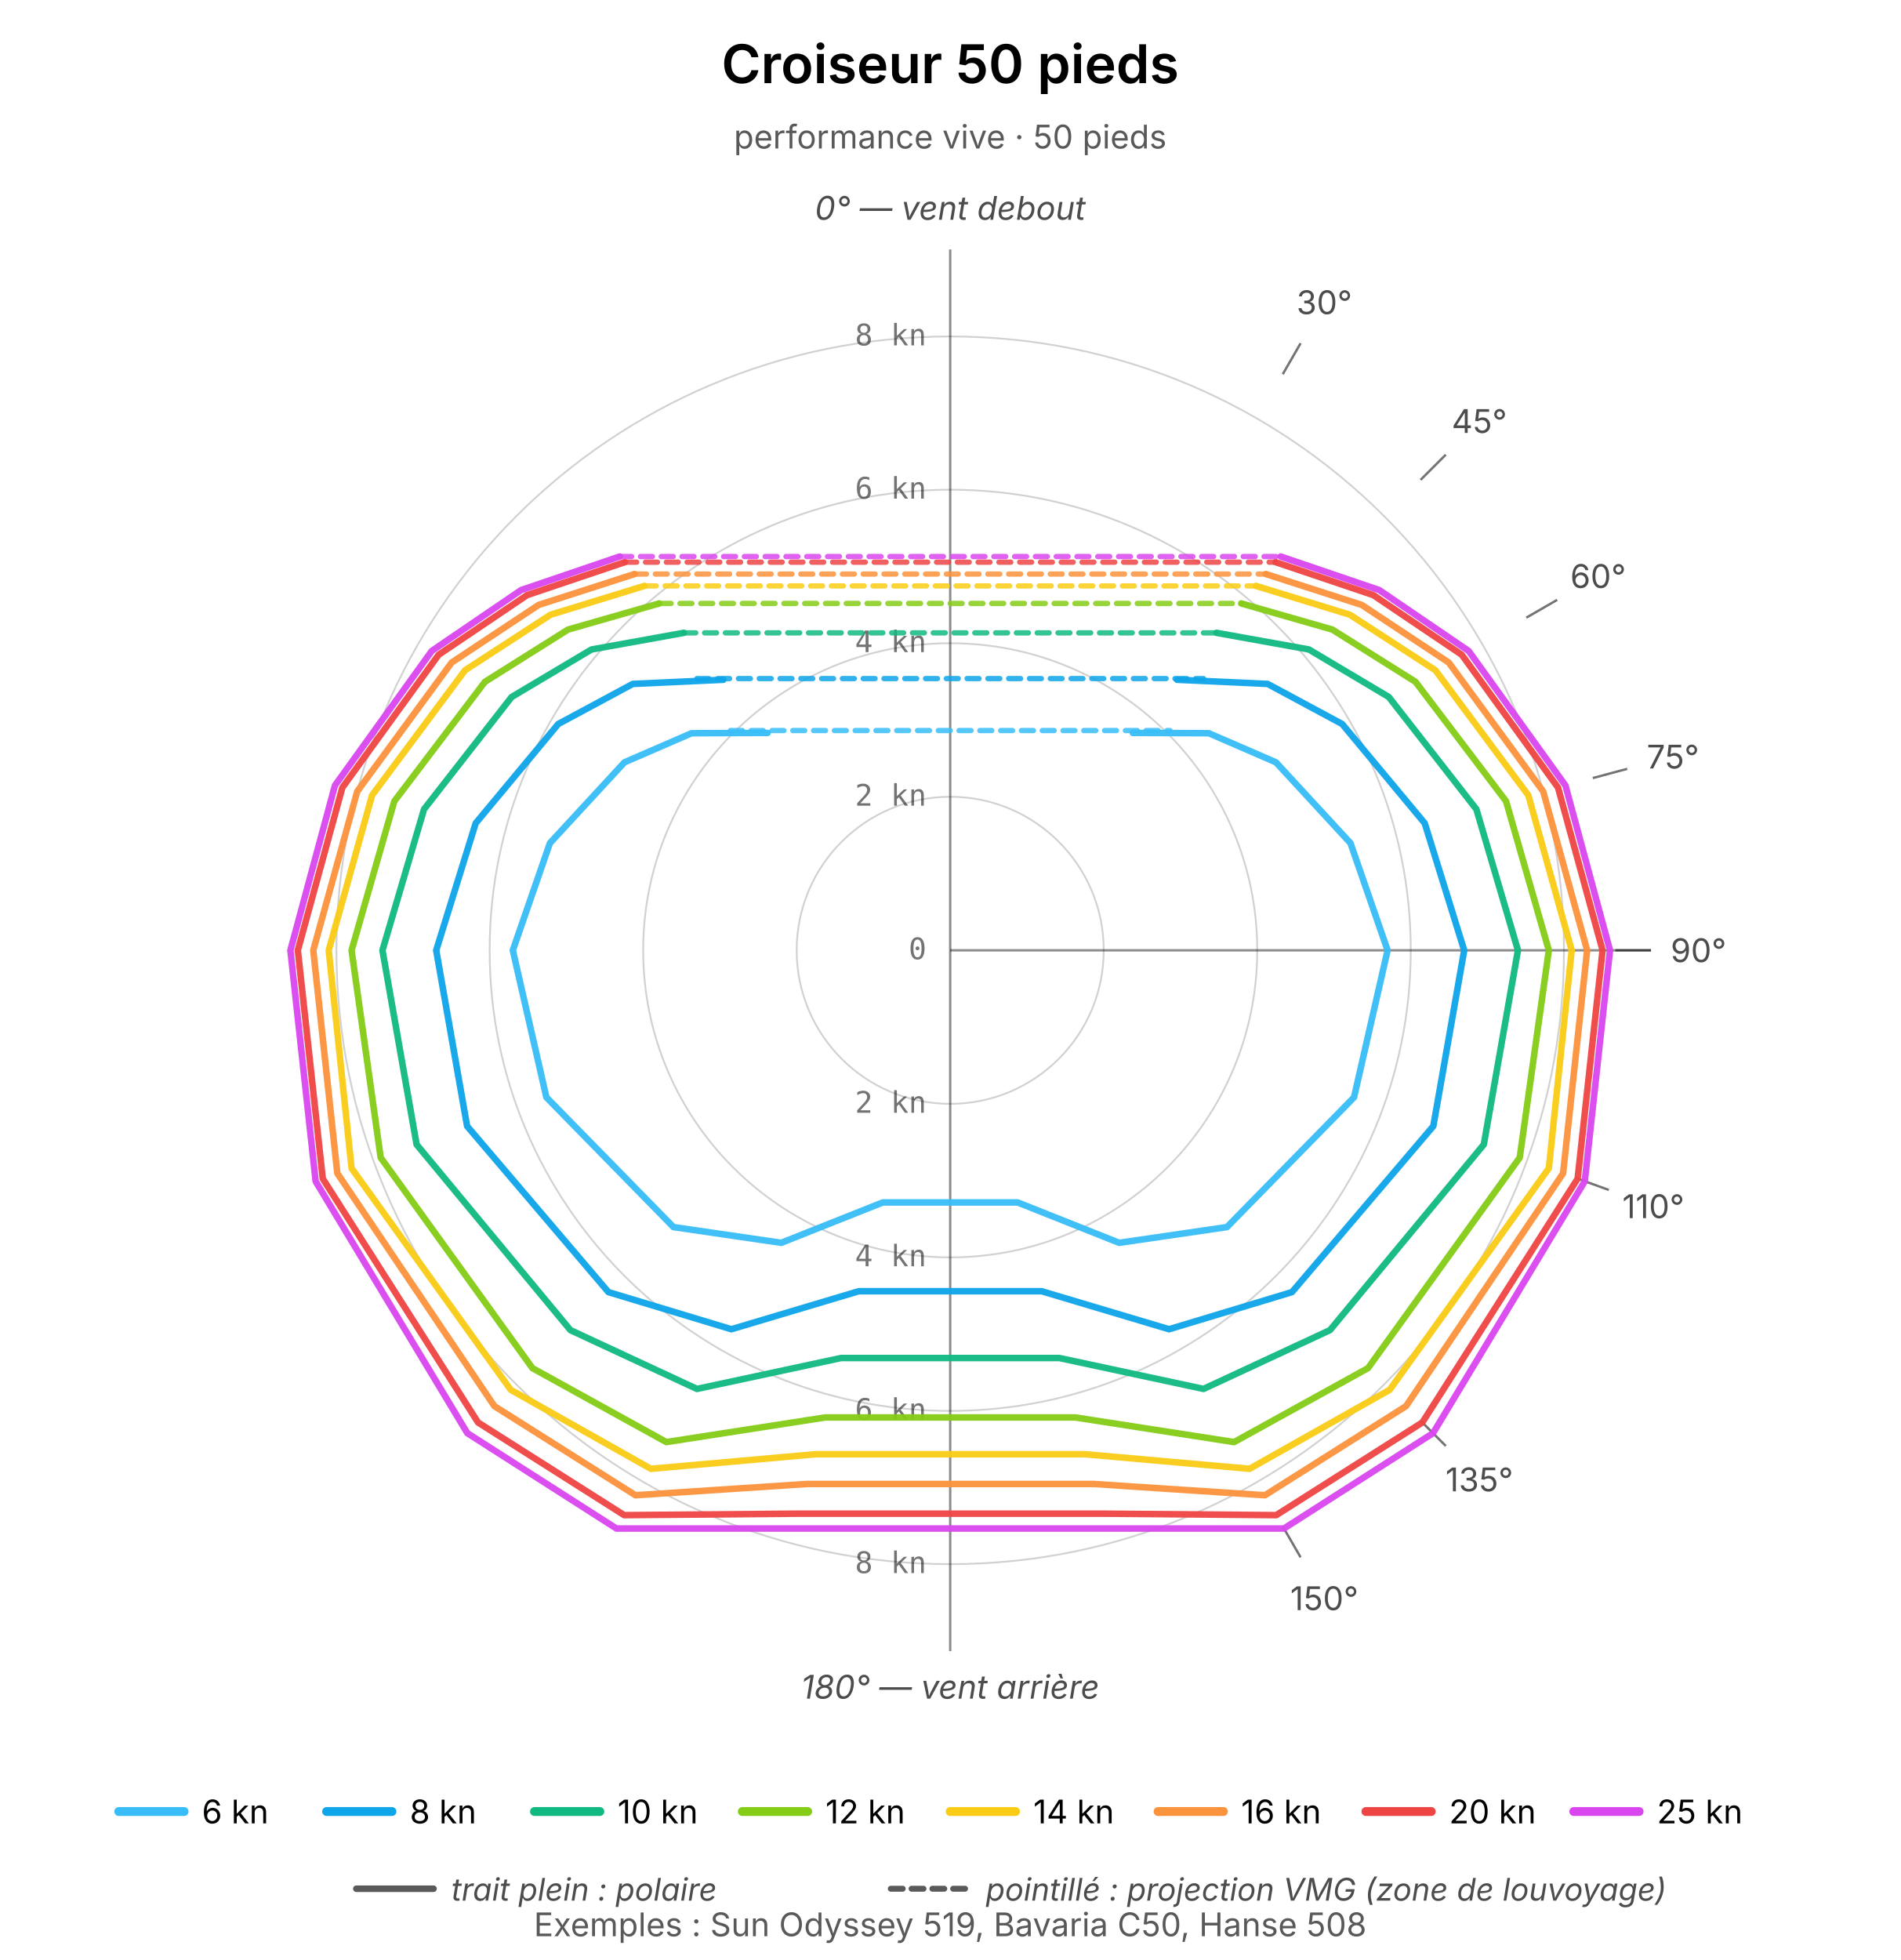
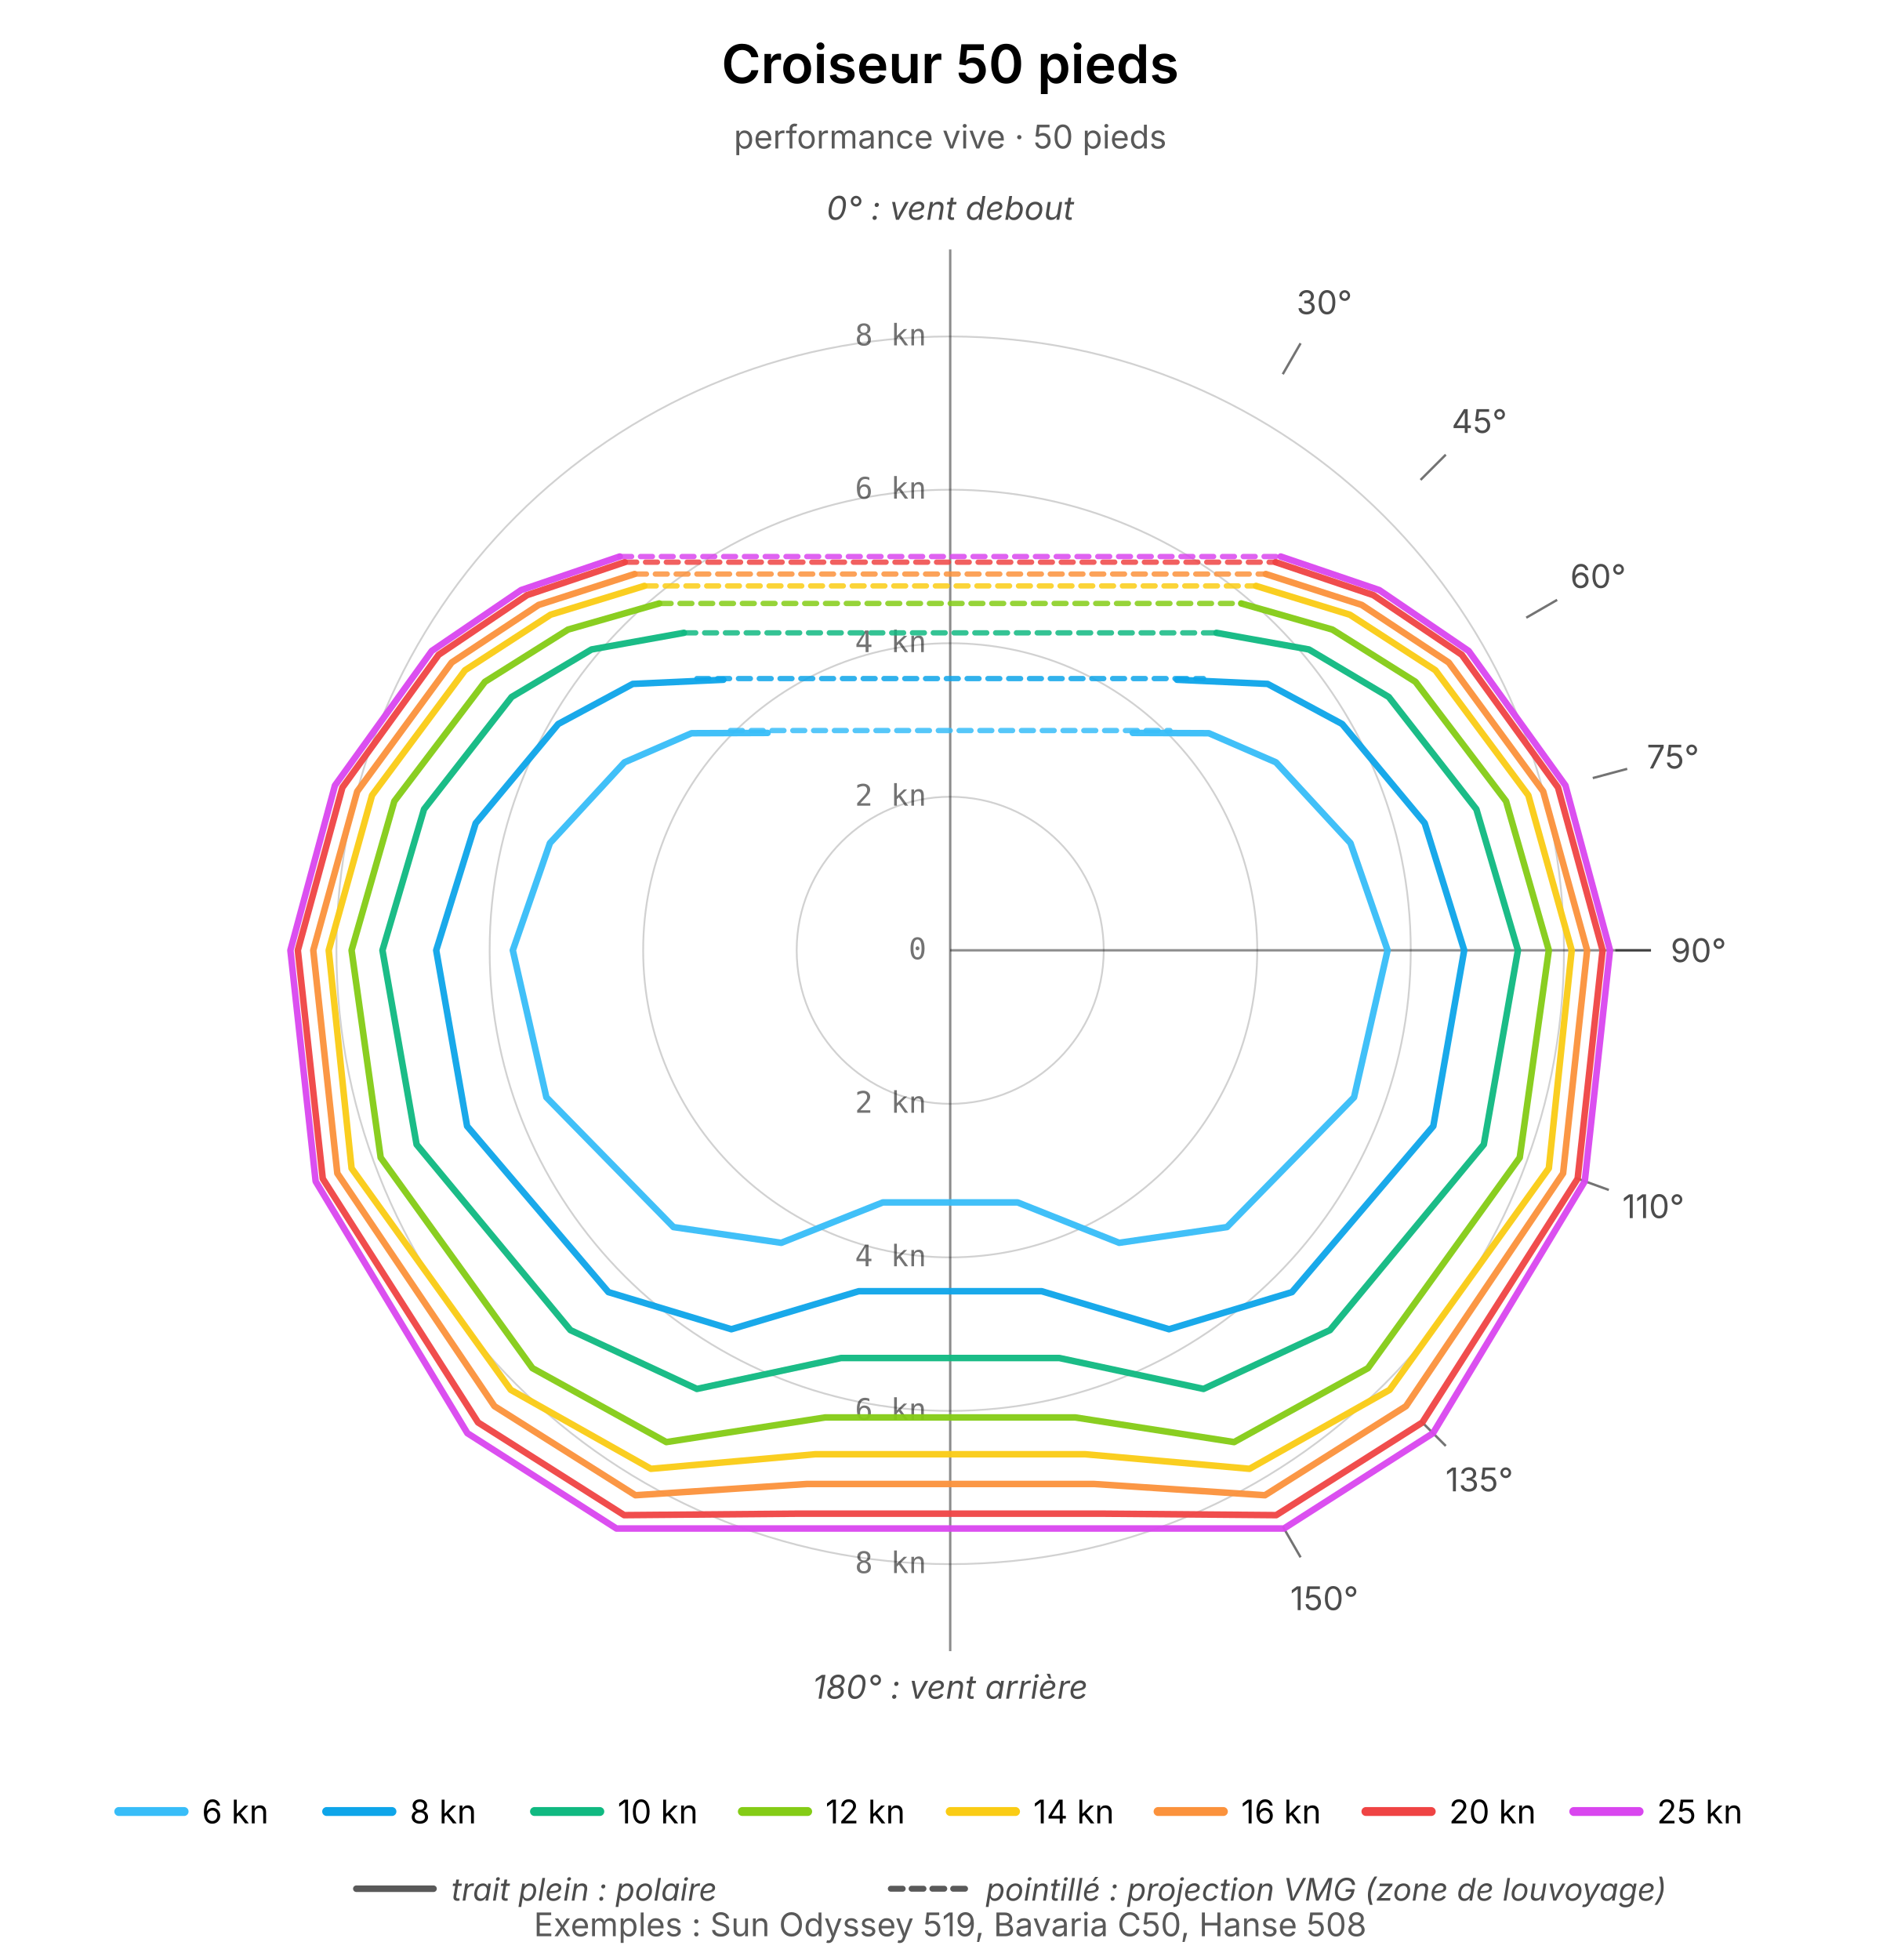
<svg xmlns="http://www.w3.org/2000/svg" viewBox="0 0 640 660" role="img" aria-labelledby="t d" font-family="ui-sans-serif, system-ui, -apple-system, sans-serif">
  <style>
    text { fill: currentColor; }
    .archetype-name { font-size: 18px; font-weight: 600; }
    .archetype-meta { font-size: 11px; opacity: 0.65; }
    .speed-label { font-size: 10px; opacity: 0.55; font-family: ui-monospace, monospace; }
    .angle-label { font-size: 11px; opacity: 0.7; }
    .cardinal { font-size: 11px; opacity: 0.7; font-style: italic; }
    .legend { font-size: 11px; }
    .legend-conv { font-size: 10.5px; opacity: 0.7; font-style: italic; }
  </style>
  <text x="320" y="28" class="archetype-name" text-anchor="middle">Croiseur 50 pieds</text>
  <text x="320" y="50" class="archetype-meta" text-anchor="middle">performance vive · 50 pieds</text>
  <circle cx="320" cy="320" r="51.7" fill="none" stroke="currentColor" stroke-width="0.6" opacity="0.18" />
  <circle cx="320" cy="320" r="103.4" fill="none" stroke="currentColor" stroke-width="0.6" opacity="0.18" />
  <circle cx="320" cy="320" r="155.1" fill="none" stroke="currentColor" stroke-width="0.6" opacity="0.18" />
  <circle cx="320" cy="320" r="206.7" fill="none" stroke="currentColor" stroke-width="0.6" opacity="0.18" />
  <line x1="320" y1="84" x2="320" y2="556" stroke="currentColor" stroke-width="0.8" opacity="0.45" />
  <line x1="320" y1="320" x2="556" y2="320" stroke="currentColor" stroke-width="0.8" opacity="0.45" />
  <line x1="432.0" y1="126.0" x2="438.0" y2="115.6" stroke="currentColor" stroke-width="0.8" opacity="0.55" />
  <line x1="478.4" y1="161.6" x2="486.9" y2="153.1" stroke="currentColor" stroke-width="0.8" opacity="0.55" />
  <line x1="514.0" y1="208.0" x2="524.4" y2="202.0" stroke="currentColor" stroke-width="0.8" opacity="0.55" />
  <line x1="536.4" y1="262.0" x2="548.0" y2="258.9" stroke="currentColor" stroke-width="0.8" opacity="0.55" />
  <line x1="544.0" y1="320.0" x2="556.0" y2="320.0" stroke="currentColor" stroke-width="0.8" opacity="0.55" />
  <line x1="530.5" y1="396.6" x2="541.8" y2="400.7" stroke="currentColor" stroke-width="0.8" opacity="0.55" />
  <line x1="478.4" y1="478.4" x2="486.9" y2="486.9" stroke="currentColor" stroke-width="0.8" opacity="0.55" />
  <line x1="432.0" y1="514.0" x2="438.0" y2="524.4" stroke="currentColor" stroke-width="0.8" opacity="0.55" />
  <text x="446.0" y="101.8" class="angle-label" text-anchor="middle" dominant-baseline="middle">30°</text>
  <text x="498.2" y="141.8" class="angle-label" text-anchor="middle" dominant-baseline="middle">45°</text>
  <text x="538.2" y="194.0" class="angle-label" text-anchor="middle" dominant-baseline="middle">60°</text>
  <text x="563.4" y="254.8" class="angle-label" text-anchor="middle" dominant-baseline="middle">75°</text>
  <text x="572.0" y="320.0" class="angle-label" text-anchor="middle" dominant-baseline="middle">90°</text>
  <text x="556.8" y="406.2" class="angle-label" text-anchor="middle" dominant-baseline="middle">110°</text>
  <text x="498.2" y="498.2" class="angle-label" text-anchor="middle" dominant-baseline="middle">135°</text>
  <text x="446.0" y="538.2" class="angle-label" text-anchor="middle" dominant-baseline="middle">150°</text>
-   <text x="320" y="74" class="cardinal" text-anchor="middle">0° — vent debout</text>
-   <text x="320" y="572" class="cardinal" text-anchor="middle">180° — vent arrière</text>
+   <text x="320" y="74" class="cardinal" text-anchor="middle">0° : vent debout</text>
+   <text x="320" y="572" class="cardinal" text-anchor="middle">180° : vent arrière</text>
  <text x="312" y="271.3" class="speed-label" text-anchor="end">2 kn</text>
  <text x="312" y="374.7" class="speed-label" text-anchor="end">2 kn</text>
  <text x="312" y="219.6" class="speed-label" text-anchor="end">4 kn</text>
  <text x="312" y="426.4" class="speed-label" text-anchor="end">4 kn</text>
  <text x="312" y="167.9" class="speed-label" text-anchor="end">6 kn</text>
  <text x="312" y="478.1" class="speed-label" text-anchor="end">6 kn</text>
  <text x="312" y="116.3" class="speed-label" text-anchor="end">8 kn</text>
  <text x="312" y="529.7" class="speed-label" text-anchor="end">8 kn</text>
  <text x="312" y="323" class="speed-label" text-anchor="end">0</text>
  <g>
    <path d="M 381.5 246.8 L 407.1 246.9 L 429.7 256.7 L 454.8 283.9 L 467.3 320.0 L 456.0 369.5 L 413.2 413.2 L 376.9 418.5 L 342.7 404.9 L 297.3 404.9 L 263.1 418.5 L 226.8 413.2 L 184.0 369.5 L 172.7 320.0 L 185.2 283.9 L 210.3 256.7 L 232.9 246.9 L 258.5 246.8" fill="none" stroke="#38bdf8" stroke-width="2.2" stroke-linejoin="round" stroke-linecap="round" opacity="0.95">
          </path>
    <path d="M 246.0 246.0 L 394.0 246.0" fill="none" stroke="#38bdf8" stroke-width="1.8" stroke-linejoin="round" stroke-linecap="round" stroke-dasharray="4 3" opacity="0.85">
          </path>
  </g>
  <g>
    <path d="M 396.4 228.9 L 426.9 230.3 L 452.0 243.8 L 479.8 277.2 L 493.1 320.0 L 482.7 379.2 L 435.1 435.1 L 393.7 447.6 L 350.8 434.8 L 289.2 434.8 L 246.3 447.6 L 204.9 435.1 L 157.3 379.2 L 146.9 320.0 L 160.2 277.2 L 188.0 243.8 L 213.1 230.3 L 243.6 228.9" fill="none" stroke="#0ea5e9" stroke-width="2.2" stroke-linejoin="round" stroke-linecap="round" opacity="0.95">
          </path>
    <path d="M 234.7 228.5 L 405.3 228.5" fill="none" stroke="#0ea5e9" stroke-width="1.8" stroke-linejoin="round" stroke-linecap="round" stroke-dasharray="4 3" opacity="0.85">
          </path>
  </g>
  <g>
    <path d="M 409.7 213.1 L 440.8 218.7 L 467.7 234.7 L 497.2 272.5 L 511.2 320.0 L 499.7 385.4 L 447.9 447.9 L 405.3 467.7 L 356.8 457.3 L 283.2 457.3 L 234.7 467.7 L 192.1 447.9 L 140.3 385.4 L 128.8 320.0 L 142.8 272.5 L 172.3 234.7 L 199.2 218.7 L 230.3 213.1" fill="none" stroke="#10b981" stroke-width="2.2" stroke-linejoin="round" stroke-linecap="round" opacity="0.95">
          </path>
    <path d="M 230.3 213.1 L 409.7 213.1" fill="none" stroke="#10b981" stroke-width="1.8" stroke-linejoin="round" stroke-linecap="round" stroke-dasharray="4 3" opacity="0.85">
          </path>
  </g>
  <g>
    <path d="M 418.0 203.2 L 448.7 212.0 L 476.7 229.6 L 507.2 269.8 L 521.6 320.0 L 511.8 389.8 L 460.7 460.7 L 415.6 485.6 L 362.1 477.3 L 277.9 477.3 L 224.4 485.6 L 179.3 460.7 L 128.2 389.8 L 118.4 320.0 L 132.8 269.8 L 163.3 229.6 L 191.3 212.0 L 222.0 203.2" fill="none" stroke="#84cc16" stroke-width="2.2" stroke-linejoin="round" stroke-linecap="round" opacity="0.95">
          </path>
    <path d="M 222.0 203.2 L 418.0 203.2" fill="none" stroke="#84cc16" stroke-width="1.8" stroke-linejoin="round" stroke-linecap="round" stroke-dasharray="4 3" opacity="0.85">
          </path>
  </g>
  <g>
    <path d="M 423.0 197.3 L 454.6 207.0 L 483.4 225.7 L 514.7 267.8 L 529.3 320.0 L 521.6 393.4 L 468.0 468.0 L 420.8 494.6 L 365.5 489.7 L 274.5 489.7 L 219.2 494.6 L 172.0 468.0 L 118.4 393.4 L 110.7 320.0 L 125.3 267.8 L 156.6 225.7 L 185.4 207.0 L 217.0 197.3" fill="none" stroke="#facc15" stroke-width="2.2" stroke-linejoin="round" stroke-linecap="round" opacity="0.95">
          </path>
    <path d="M 217.0 197.3 L 423.0 197.3" fill="none" stroke="#facc15" stroke-width="1.8" stroke-linejoin="round" stroke-linecap="round" stroke-dasharray="4 3" opacity="0.85">
          </path>
  </g>
  <g>
    <path d="M 426.3 193.3 L 458.6 203.7 L 487.9 223.1 L 519.7 266.5 L 534.5 320.0 L 526.4 395.1 L 473.5 473.5 L 426.0 503.5 L 368.2 499.7 L 271.8 499.7 L 214.0 503.5 L 166.5 473.5 L 113.6 395.1 L 105.5 320.0 L 120.3 266.5 L 152.1 223.1 L 181.4 203.7 L 213.7 193.3" fill="none" stroke="#fb923c" stroke-width="2.2" stroke-linejoin="round" stroke-linecap="round" opacity="0.95">
          </path>
    <path d="M 213.7 193.3 L 426.3 193.3" fill="none" stroke="#fb923c" stroke-width="1.8" stroke-linejoin="round" stroke-linecap="round" stroke-dasharray="4 3" opacity="0.85">
          </path>
  </g>
  <g>
    <path d="M 429.6 189.3 L 462.5 200.4 L 492.3 220.5 L 524.7 265.2 L 539.7 320.0 L 531.3 396.9 L 479.0 479.0 L 429.8 510.2 L 370.8 509.7 L 269.2 509.7 L 210.2 510.2 L 161.0 479.0 L 108.7 396.9 L 100.3 320.0 L 115.3 265.2 L 147.7 220.5 L 177.5 200.4 L 210.4 189.3" fill="none" stroke="#ef4444" stroke-width="2.2" stroke-linejoin="round" stroke-linecap="round" opacity="0.95">
          </path>
    <path d="M 210.4 189.3 L 429.6 189.3" fill="none" stroke="#ef4444" stroke-width="1.8" stroke-linejoin="round" stroke-linecap="round" stroke-dasharray="4 3" opacity="0.85">
          </path>
  </g>
  <g>
    <path d="M 431.3 187.4 L 464.5 198.7 L 494.6 219.2 L 527.2 264.5 L 542.2 320.0 L 533.7 397.8 L 482.6 482.6 L 432.4 514.7 L 372.2 514.7 L 267.8 514.7 L 207.6 514.7 L 157.4 482.6 L 106.3 397.8 L 97.8 320.0 L 112.8 264.5 L 145.4 219.2 L 175.5 198.7 L 208.7 187.4" fill="none" stroke="#d946ef" stroke-width="2.2" stroke-linejoin="round" stroke-linecap="round" opacity="0.95">
          </path>
    <path d="M 208.7 187.4 L 431.3 187.4" fill="none" stroke="#d946ef" stroke-width="1.8" stroke-linejoin="round" stroke-linecap="round" stroke-dasharray="4 3" opacity="0.85">
          </path>
  </g>
  <g transform="translate(40, 604)">
    <line x1="0" y1="6" x2="22" y2="6" stroke="#38bdf8" stroke-width="3" stroke-linecap="round" />
    <text x="28" y="10" class="legend">6 kn</text>
  </g>
  <g transform="translate(110, 604)">
    <line x1="0" y1="6" x2="22" y2="6" stroke="#0ea5e9" stroke-width="3" stroke-linecap="round" />
    <text x="28" y="10" class="legend">8 kn</text>
  </g>
  <g transform="translate(180, 604)">
    <line x1="0" y1="6" x2="22" y2="6" stroke="#10b981" stroke-width="3" stroke-linecap="round" />
    <text x="28" y="10" class="legend">10 kn</text>
  </g>
  <g transform="translate(250, 604)">
    <line x1="0" y1="6" x2="22" y2="6" stroke="#84cc16" stroke-width="3" stroke-linecap="round" />
    <text x="28" y="10" class="legend">12 kn</text>
  </g>
  <g transform="translate(320, 604)">
    <line x1="0" y1="6" x2="22" y2="6" stroke="#facc15" stroke-width="3" stroke-linecap="round" />
    <text x="28" y="10" class="legend">14 kn</text>
  </g>
  <g transform="translate(390, 604)">
    <line x1="0" y1="6" x2="22" y2="6" stroke="#fb923c" stroke-width="3" stroke-linecap="round" />
    <text x="28" y="10" class="legend">16 kn</text>
  </g>
  <g transform="translate(460, 604)">
    <line x1="0" y1="6" x2="22" y2="6" stroke="#ef4444" stroke-width="3" stroke-linecap="round" />
    <text x="28" y="10" class="legend">20 kn</text>
  </g>
  <g transform="translate(530, 604)">
    <line x1="0" y1="6" x2="22" y2="6" stroke="#d946ef" stroke-width="3" stroke-linecap="round" />
    <text x="28" y="10" class="legend">25 kn</text>
  </g>
  <g transform="translate(120, 630)">
    <line x1="0" y1="6" x2="26" y2="6" stroke="currentColor" stroke-width="2.2" stroke-linecap="round" opacity="0.65" />
    <text x="32" y="10" class="legend-conv">trait plein : polaire</text>
    <line x1="180" y1="6" x2="206" y2="6" stroke="currentColor" stroke-width="2" stroke-dasharray="4 3" stroke-linecap="round" opacity="0.65" />
    <text x="212" y="10" class="legend-conv">pointillé : projection VMG (zone de louvoyage)</text>
  </g>
  <text x="320" y="652" class="archetype-meta" text-anchor="middle">Exemples : Sun Odyssey 519, Bavaria C50, Hanse 508</text>
</svg>
